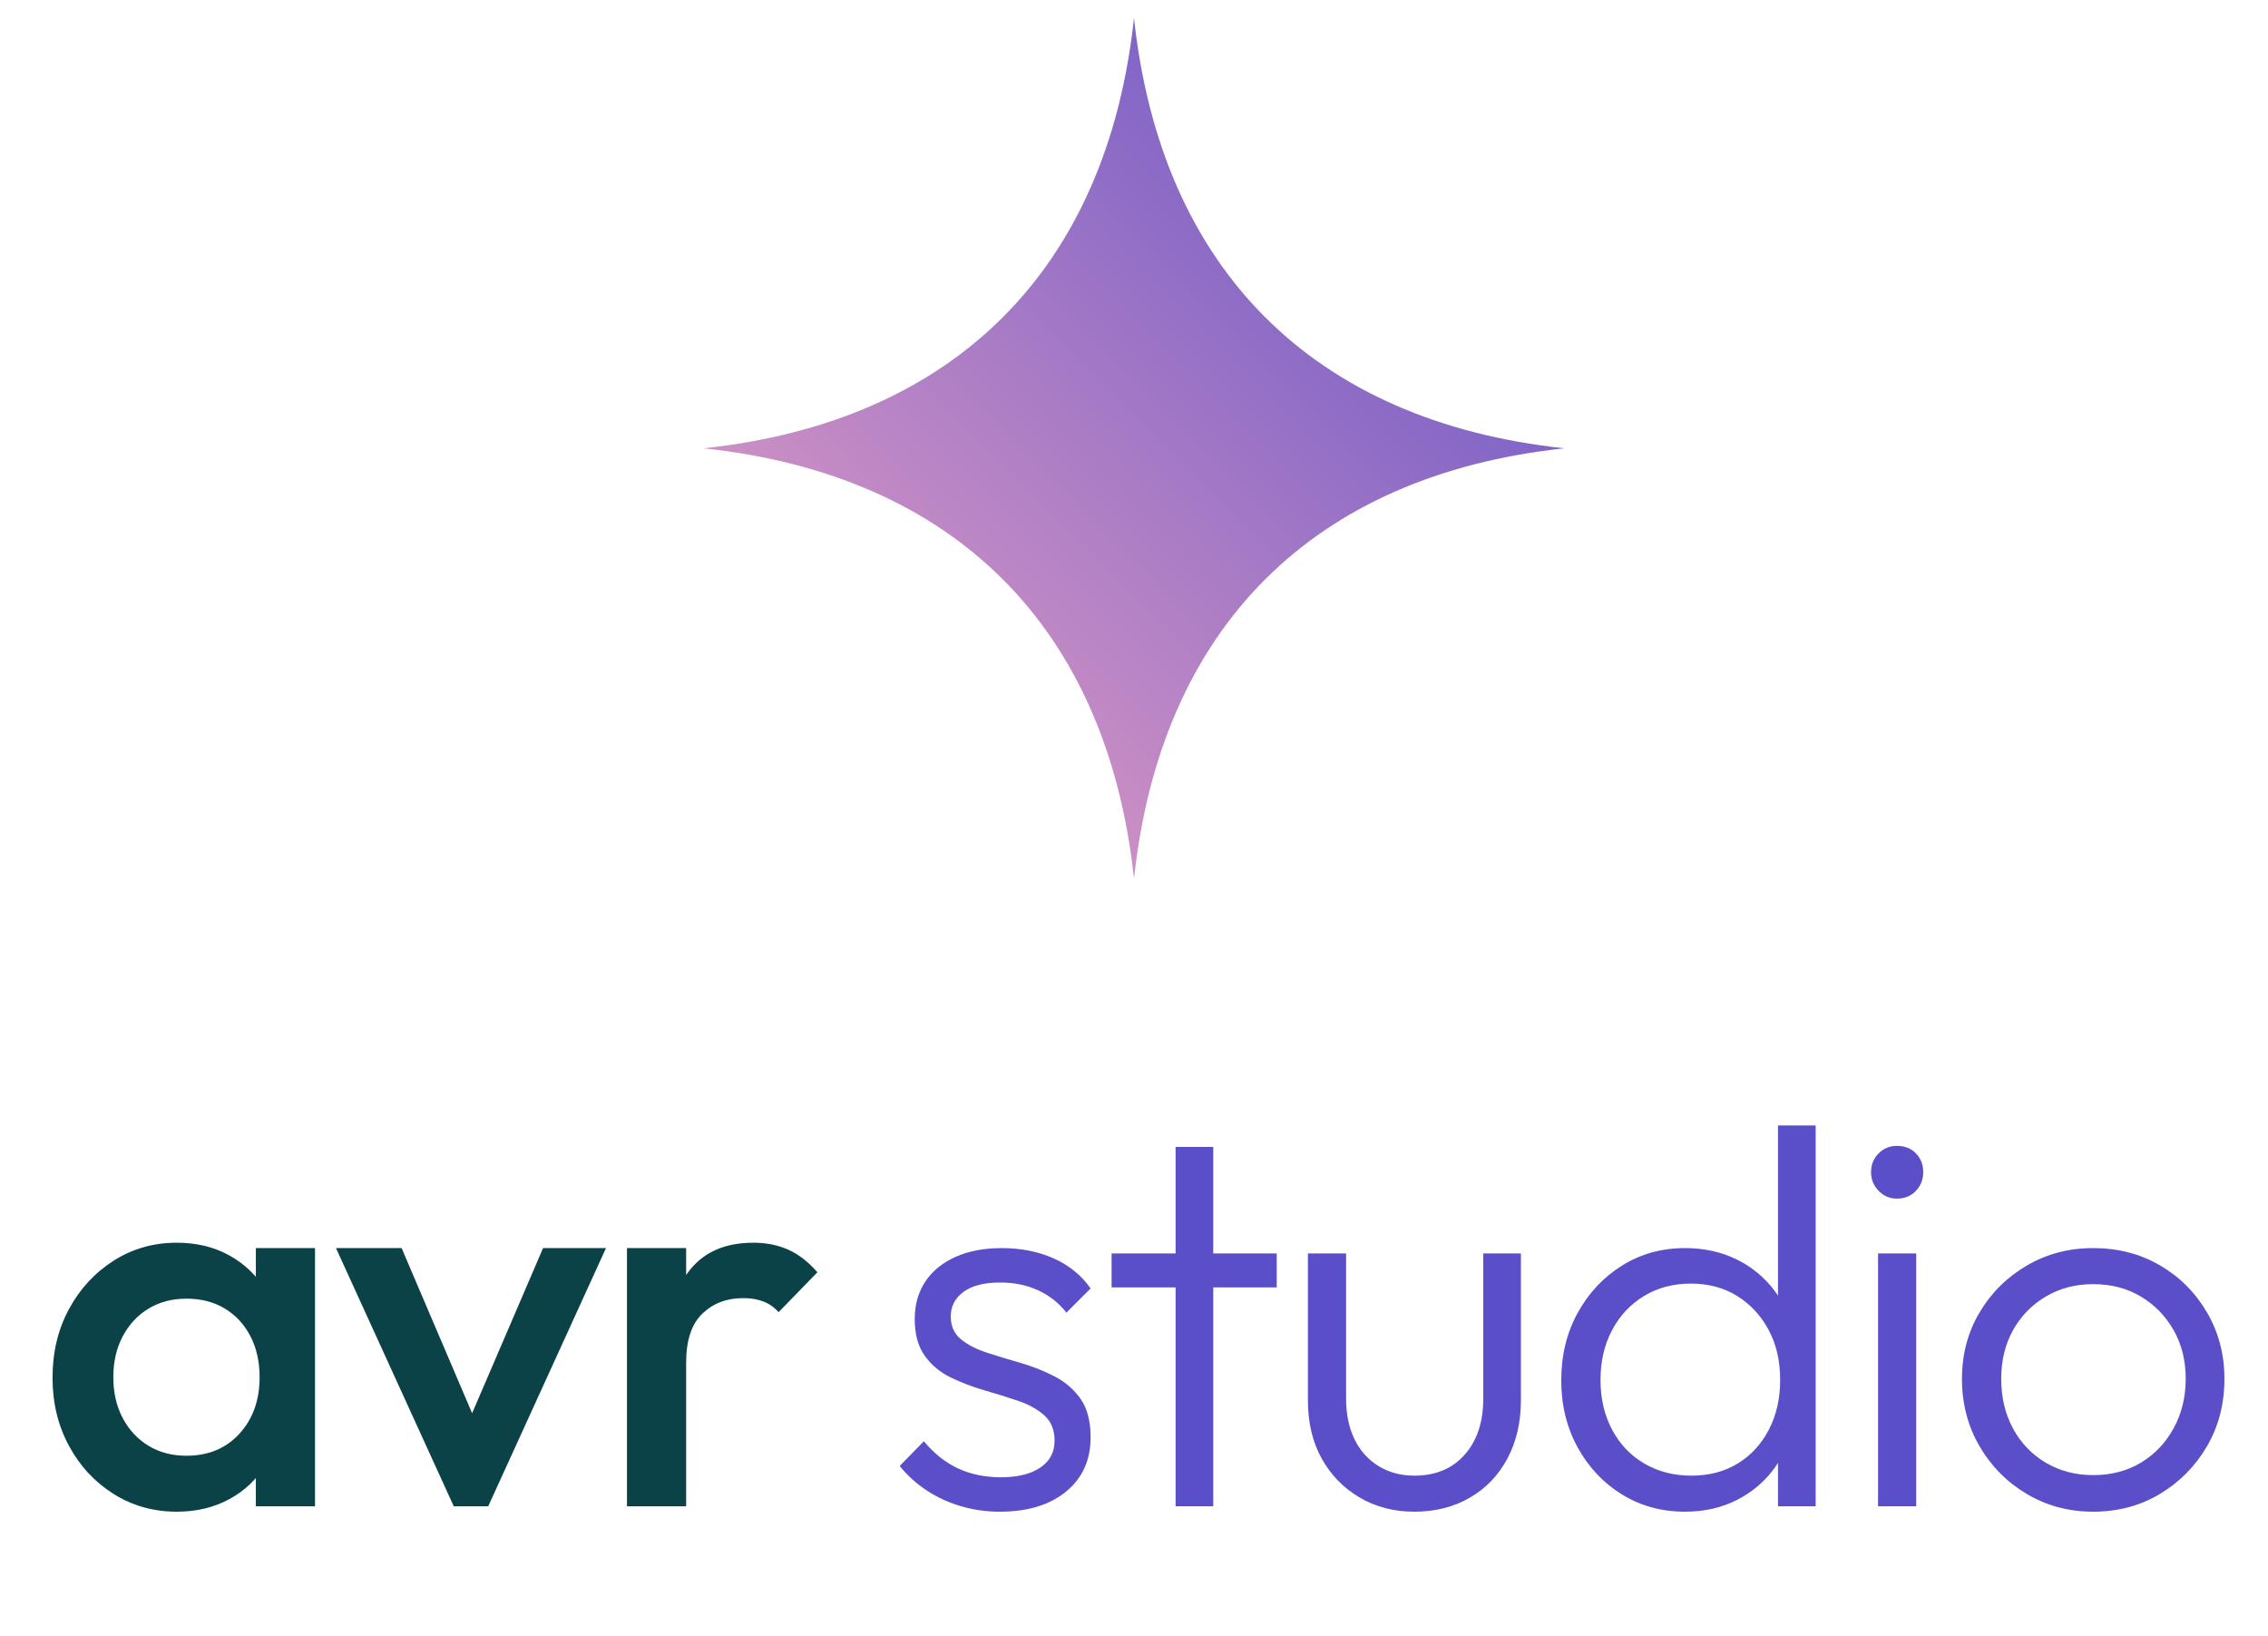
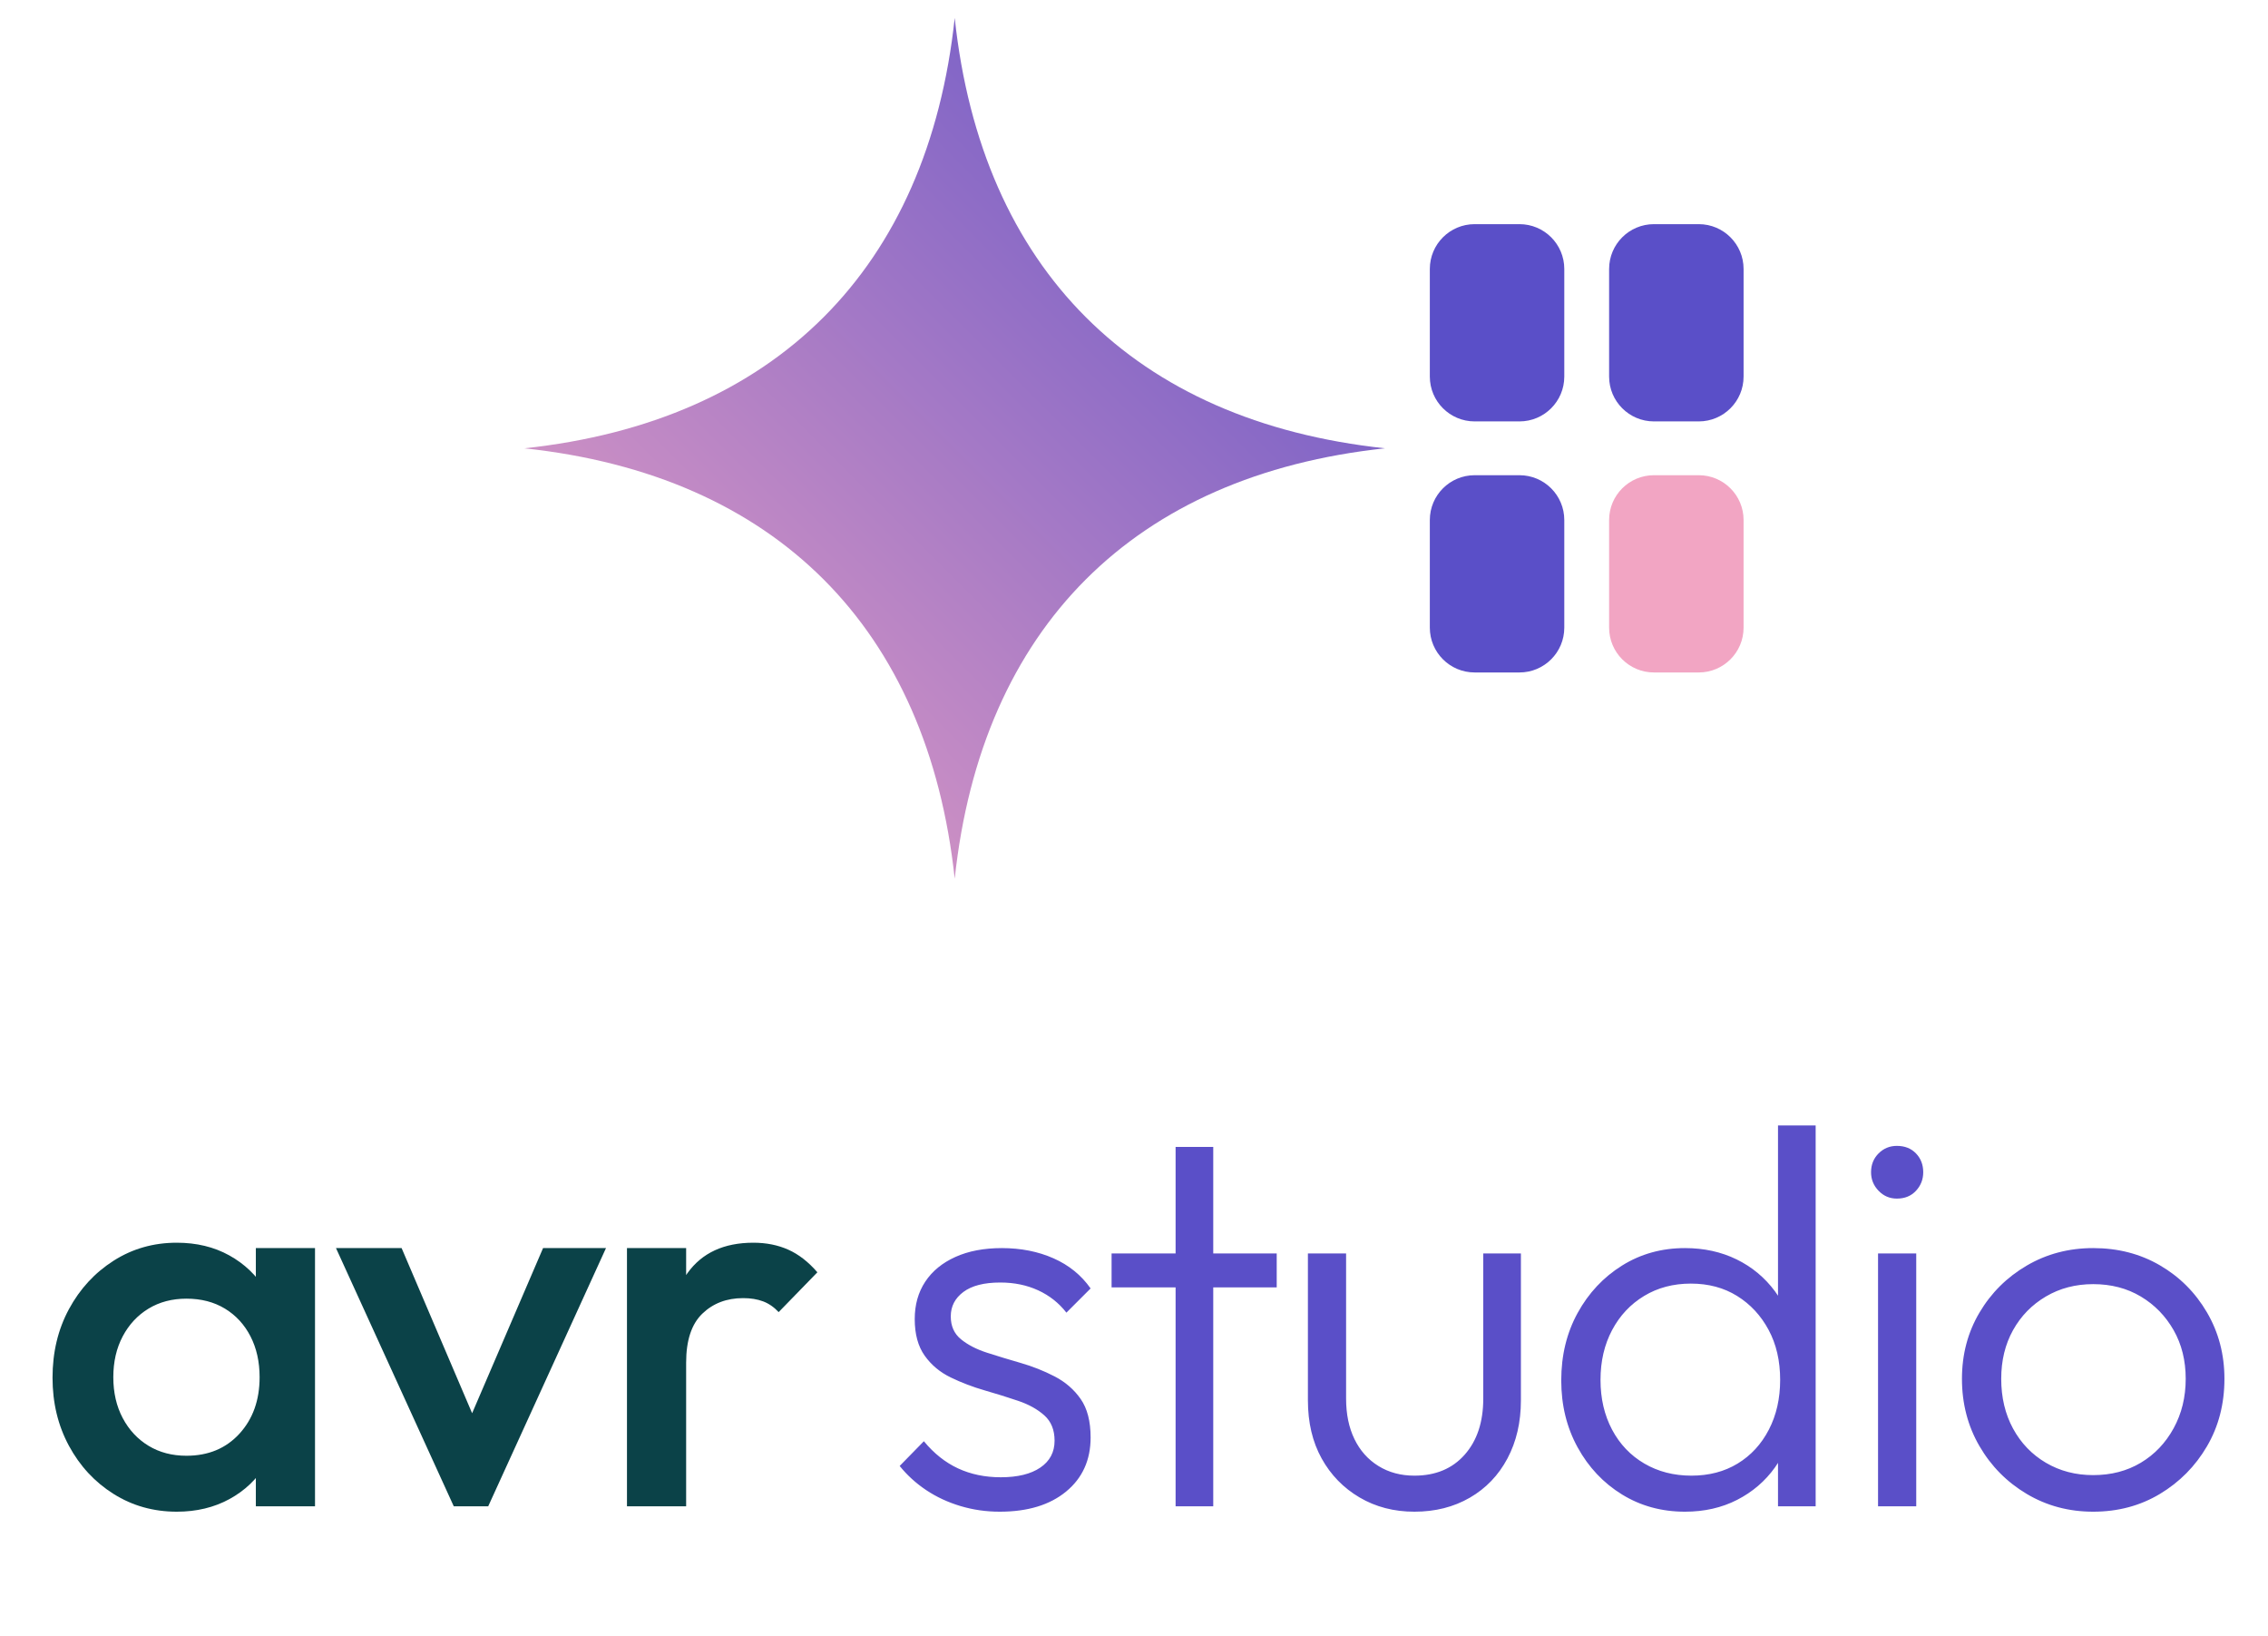
<svg xmlns="http://www.w3.org/2000/svg" viewBox="0 0 253.0 182.4">
  <defs>
    <linearGradient id="g" x1="0" y1="1" x2="1" y2="0">
      <stop offset="0" stop-color="#F2A5C3" />
      <stop offset="1" stop-color="#5A4FC8" />
    </linearGradient>
  </defs>
-   <g transform="translate(76.5 0)">
+   <g transform="translate(56.5 0)">
    <path fill="url(#g)" d="M50 2 C53 30 70 47 98 50 C70 53 53 70 50 98 C47 70 30 53 2 50 C30 47 47 30 50 2Z" />
+     <rect x="103" y="25" width="15" height="22" rx="5" fill="#5A4FC8" />
+     <rect x="123" y="25" width="15" height="22" rx="5" fill="#5A4FC8" />
+     <rect x="103" y="53" width="15" height="22" rx="5" fill="#5A4FC8" />
+     <rect x="123" y="53" width="15" height="22" rx="5" fill="#F2A5C3" />
  </g>
  <path fill="#0B4248" d="M19.72 168.6Q15.82 168.6 12.67 166.62Q9.52 164.64 7.69 161.25Q5.86 157.86 5.86 153.66Q5.86 149.4 7.69 146.01Q9.52 142.62 12.67 140.61Q15.82 138.6 19.72 138.6Q23.02 138.6 25.57 140.01Q28.12 141.42 29.62 143.88Q31.12 146.34 31.12 149.46V157.74Q31.12 160.86 29.65 163.32Q28.18 165.78 25.6 167.19Q23.02 168.6 19.72 168.6ZM20.8 162.36Q24.46 162.36 26.71 159.9Q28.96 157.44 28.96 153.6Q28.96 151.02 27.94 149.04Q26.92 147.06 25.09 145.95Q23.26 144.84 20.8 144.84Q18.4 144.84 16.57 145.95Q14.74 147.06 13.69 149.04Q12.64 151.02 12.64 153.6Q12.64 156.18 13.69 158.16Q14.74 160.14 16.57 161.25Q18.4 162.36 20.8 162.36ZM28.54 168.0V160.26L29.68 153.24L28.54 146.28V139.2H35.14V168.0Z M50.62 168.0 37.48 139.2H44.8L54.82 162.66H50.5L60.58 139.2H67.6L54.46 168.0Z M69.94 168.0V139.2H76.54V168.0ZM76.54 151.98 74.26 150.84Q74.26 145.38 76.69 141.99Q79.12 138.6 84.04 138.6Q86.2 138.6 87.94 139.38Q89.68 140.16 91.18 141.9L86.86 146.34Q86.08 145.5 85.12 145.14Q84.16 144.78 82.9 144.78Q80.14 144.78 78.34 146.52Q76.54 148.26 76.54 151.98Z" />
  <path fill="#5A4FC8" d="M111.52 168.6Q109.24 168.6 107.14 167.97Q105.04 167.34 103.33 166.2Q101.62 165.06 100.36 163.5L103.06 160.74Q104.74 162.78 106.87 163.77Q109.0 164.76 111.64 164.76Q114.46 164.76 116.05 163.68Q117.64 162.6 117.64 160.68Q117.64 158.88 116.5 157.86Q115.36 156.84 113.59 156.24Q111.82 155.64 109.84 155.07Q107.86 154.5 106.06 153.63Q104.26 152.76 103.15 151.2Q102.04 149.64 102.04 147.12Q102.04 144.72 103.21 142.95Q104.38 141.18 106.57 140.19Q108.76 139.2 111.76 139.2Q114.94 139.2 117.52 140.34Q120.1 141.48 121.66 143.7L118.96 146.4Q117.7 144.78 115.81 143.91Q113.92 143.04 111.58 143.04Q108.88 143.04 107.47 144.09Q106.06 145.14 106.06 146.82Q106.06 148.44 107.2 149.37Q108.34 150.3 110.11 150.87Q111.88 151.44 113.86 152.01Q115.84 152.58 117.64 153.51Q119.44 154.44 120.55 156.03Q121.66 157.62 121.66 160.32Q121.66 164.1 118.93 166.35Q116.2 168.6 111.52 168.6Z M131.14 168.0V127.92H135.34V168.0ZM124.0 143.58V139.8H142.42V143.58Z M157.78 168.6Q154.36 168.6 151.66 167.01Q148.96 165.42 147.43 162.66Q145.9 159.9 145.9 156.18V139.8H150.16V156.0Q150.16 158.58 151.09 160.5Q152.02 162.42 153.76 163.5Q155.5 164.58 157.78 164.58Q161.32 164.58 163.39 162.24Q165.46 159.9 165.46 156.0V139.8H169.66V156.18Q169.66 159.84 168.16 162.66Q166.66 165.48 163.96 167.04Q161.26 168.6 157.78 168.6Z M187.96 168.6Q184.06 168.6 180.94 166.68Q177.82 164.76 175.99 161.43Q174.16 158.1 174.16 153.96Q174.16 149.76 175.99 146.43Q177.82 143.1 180.94 141.15Q184.06 139.2 187.96 139.2Q191.14 139.2 193.72 140.46Q196.3 141.72 198.01 144.03Q199.72 146.34 200.02 149.46V158.28Q199.66 161.34 198.01 163.65Q196.36 165.96 193.78 167.28Q191.2 168.6 187.96 168.6ZM188.68 164.58Q191.62 164.58 193.84 163.23Q196.06 161.88 197.32 159.45Q198.58 157.02 198.58 153.9Q198.58 150.72 197.29 148.32Q196 145.92 193.78 144.54Q191.56 143.16 188.62 143.16Q185.68 143.16 183.4 144.54Q181.12 145.92 179.83 148.35Q178.54 150.78 178.54 153.9Q178.54 157.02 179.83 159.45Q181.12 161.88 183.43 163.23Q185.74 164.58 188.68 164.58ZM202.54 168.0H198.34V160.44L199.18 153.48L198.34 146.7V125.52H202.54Z M209.5 168.0V139.8H213.76V168.0ZM211.6 133.68Q210.4 133.68 209.56 132.81Q208.72 131.94 208.72 130.74Q208.72 129.48 209.56 128.64Q210.4 127.8 211.6 127.8Q212.92 127.8 213.73 128.64Q214.54 129.48 214.54 130.74Q214.54 131.94 213.73 132.81Q212.92 133.68 211.6 133.68Z M233.5 168.6Q229.42 168.6 226.09 166.62Q222.76 164.64 220.81 161.28Q218.86 157.92 218.86 153.78Q218.86 149.7 220.81 146.4Q222.76 143.1 226.09 141.15Q229.42 139.2 233.5 139.2Q237.64 139.2 240.94 141.12Q244.24 143.04 246.19 146.37Q248.14 149.7 248.14 153.78Q248.14 157.98 246.19 161.31Q244.24 164.64 240.94 166.62Q237.64 168.6 233.5 168.6ZM233.5 164.52Q236.5 164.52 238.81 163.14Q241.12 161.76 242.47 159.3Q243.82 156.84 243.82 153.78Q243.82 150.72 242.47 148.35Q241.12 145.98 238.81 144.6Q236.5 143.22 233.5 143.22Q230.56 143.22 228.22 144.6Q225.88 145.98 224.56 148.35Q223.24 150.72 223.24 153.78Q223.24 156.9 224.56 159.33Q225.88 161.76 228.22 163.14Q230.56 164.52 233.5 164.52Z" />
</svg>
